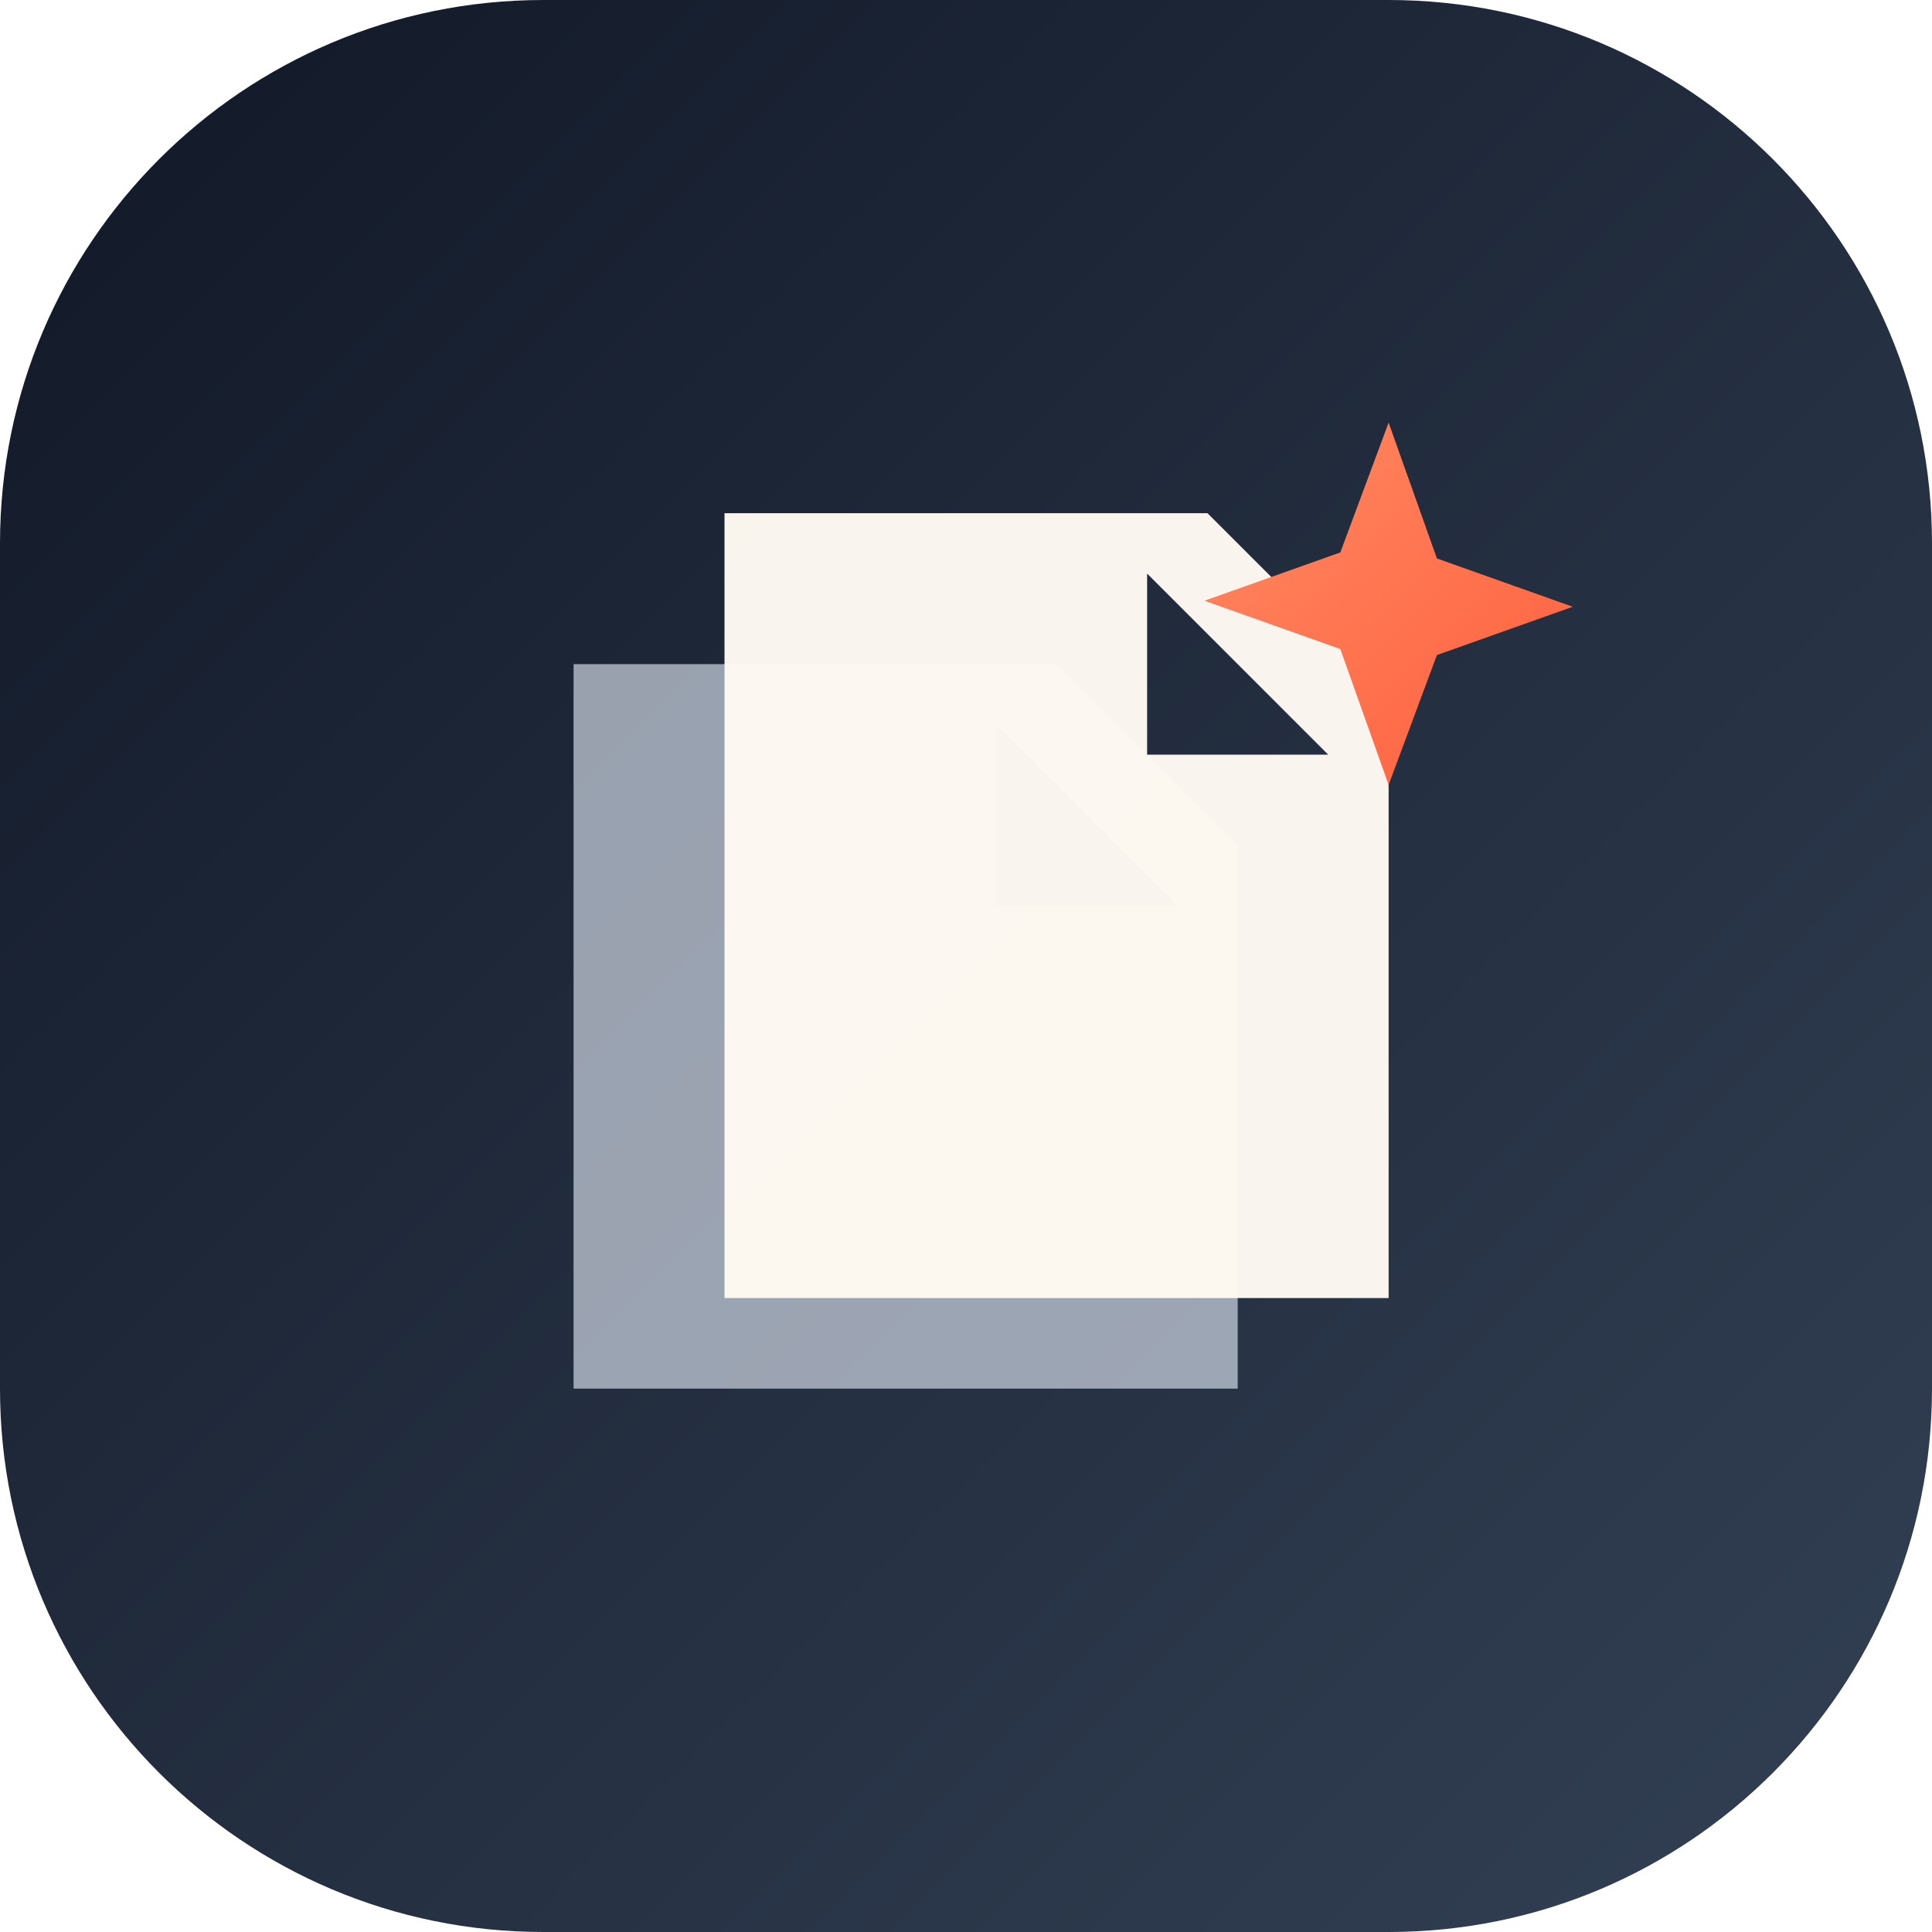
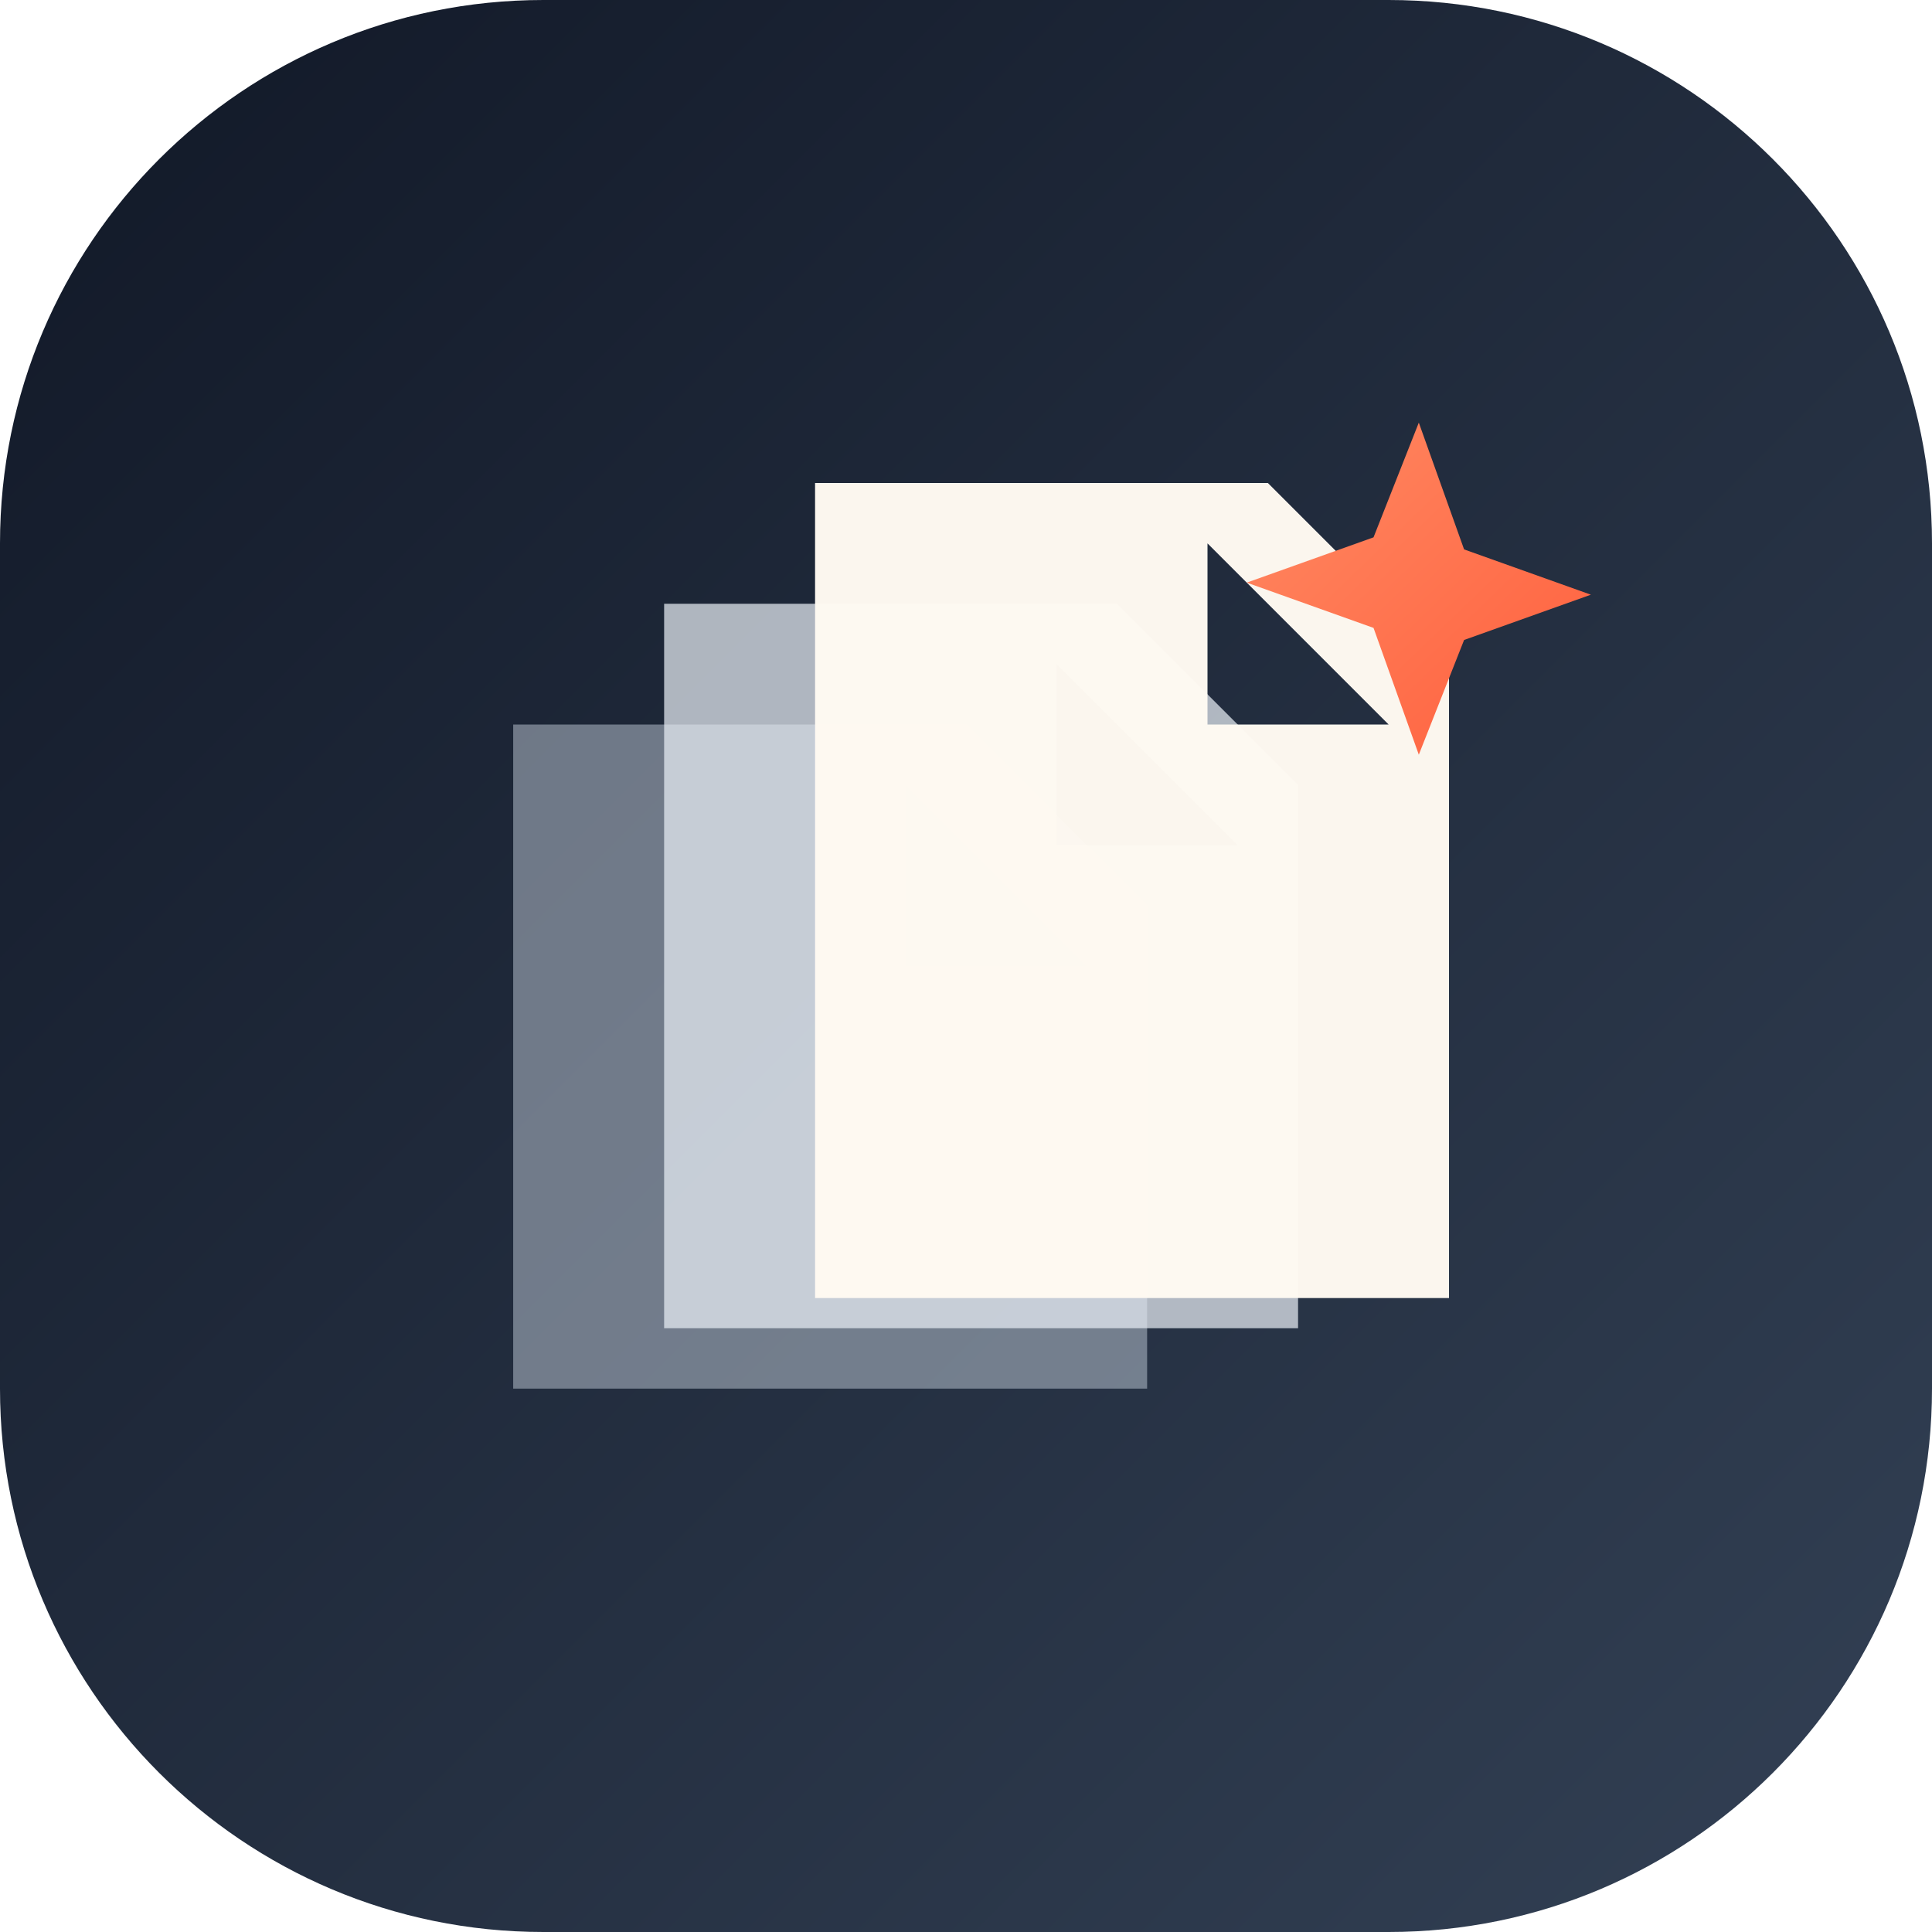
<svg xmlns="http://www.w3.org/2000/svg" viewBox="0 0 64 64" role="img" aria-label="Superpowering With Files favicon">
  <defs>
    <linearGradient id="bg" x1="0" y1="0" x2="1" y2="1">
      <stop offset="0%" stop-color="#111827" />
      <stop offset="100%" stop-color="#334155" />
    </linearGradient>
    <linearGradient id="spark" x1="0" y1="0" x2="1" y2="1">
      <stop offset="0%" stop-color="#ff8a63" />
      <stop offset="100%" stop-color="#ff5f3d" />
    </linearGradient>
  </defs>
  <rect width="64" height="64" rx="18" fill="url(#bg)" />
-   <path d="M19 22h16l6 6v18H19V22Zm14 2v6h6" fill="#dbe4f0" opacity="0.65" />
-   <path d="M24 17h16l6 6v20H24V17Zm14 2v6h6" fill="#fffaf2" opacity="0.97" />
-   <path d="M46 14l1.6 4.5 4.5 1.6-4.5 1.6L46 26l-1.6-4.5-4.5-1.6 4.5-1.6L46 14Z" fill="url(#spark)" />
+   <path d="M17 24h15l6 6v16H17V24Zm13 2v6h6" fill="#c8d3e0" opacity="0.48" />
+   <path d="M22 20h15l6 6v18H22V20Zm13 2v6h6" fill="#e7edf4" opacity="0.72" />
+   <path d="M27 16h15l6 6v21H27V16Zm13 2v6h6" fill="#fffaf2" opacity="0.98" />
+   <path d="M47 14l1.5 4.2 4.2 1.5-4.2 1.5L47 25l-1.5-4.2-4.2-1.5 4.2-1.5L47 14Z" fill="url(#spark)" />
</svg>
